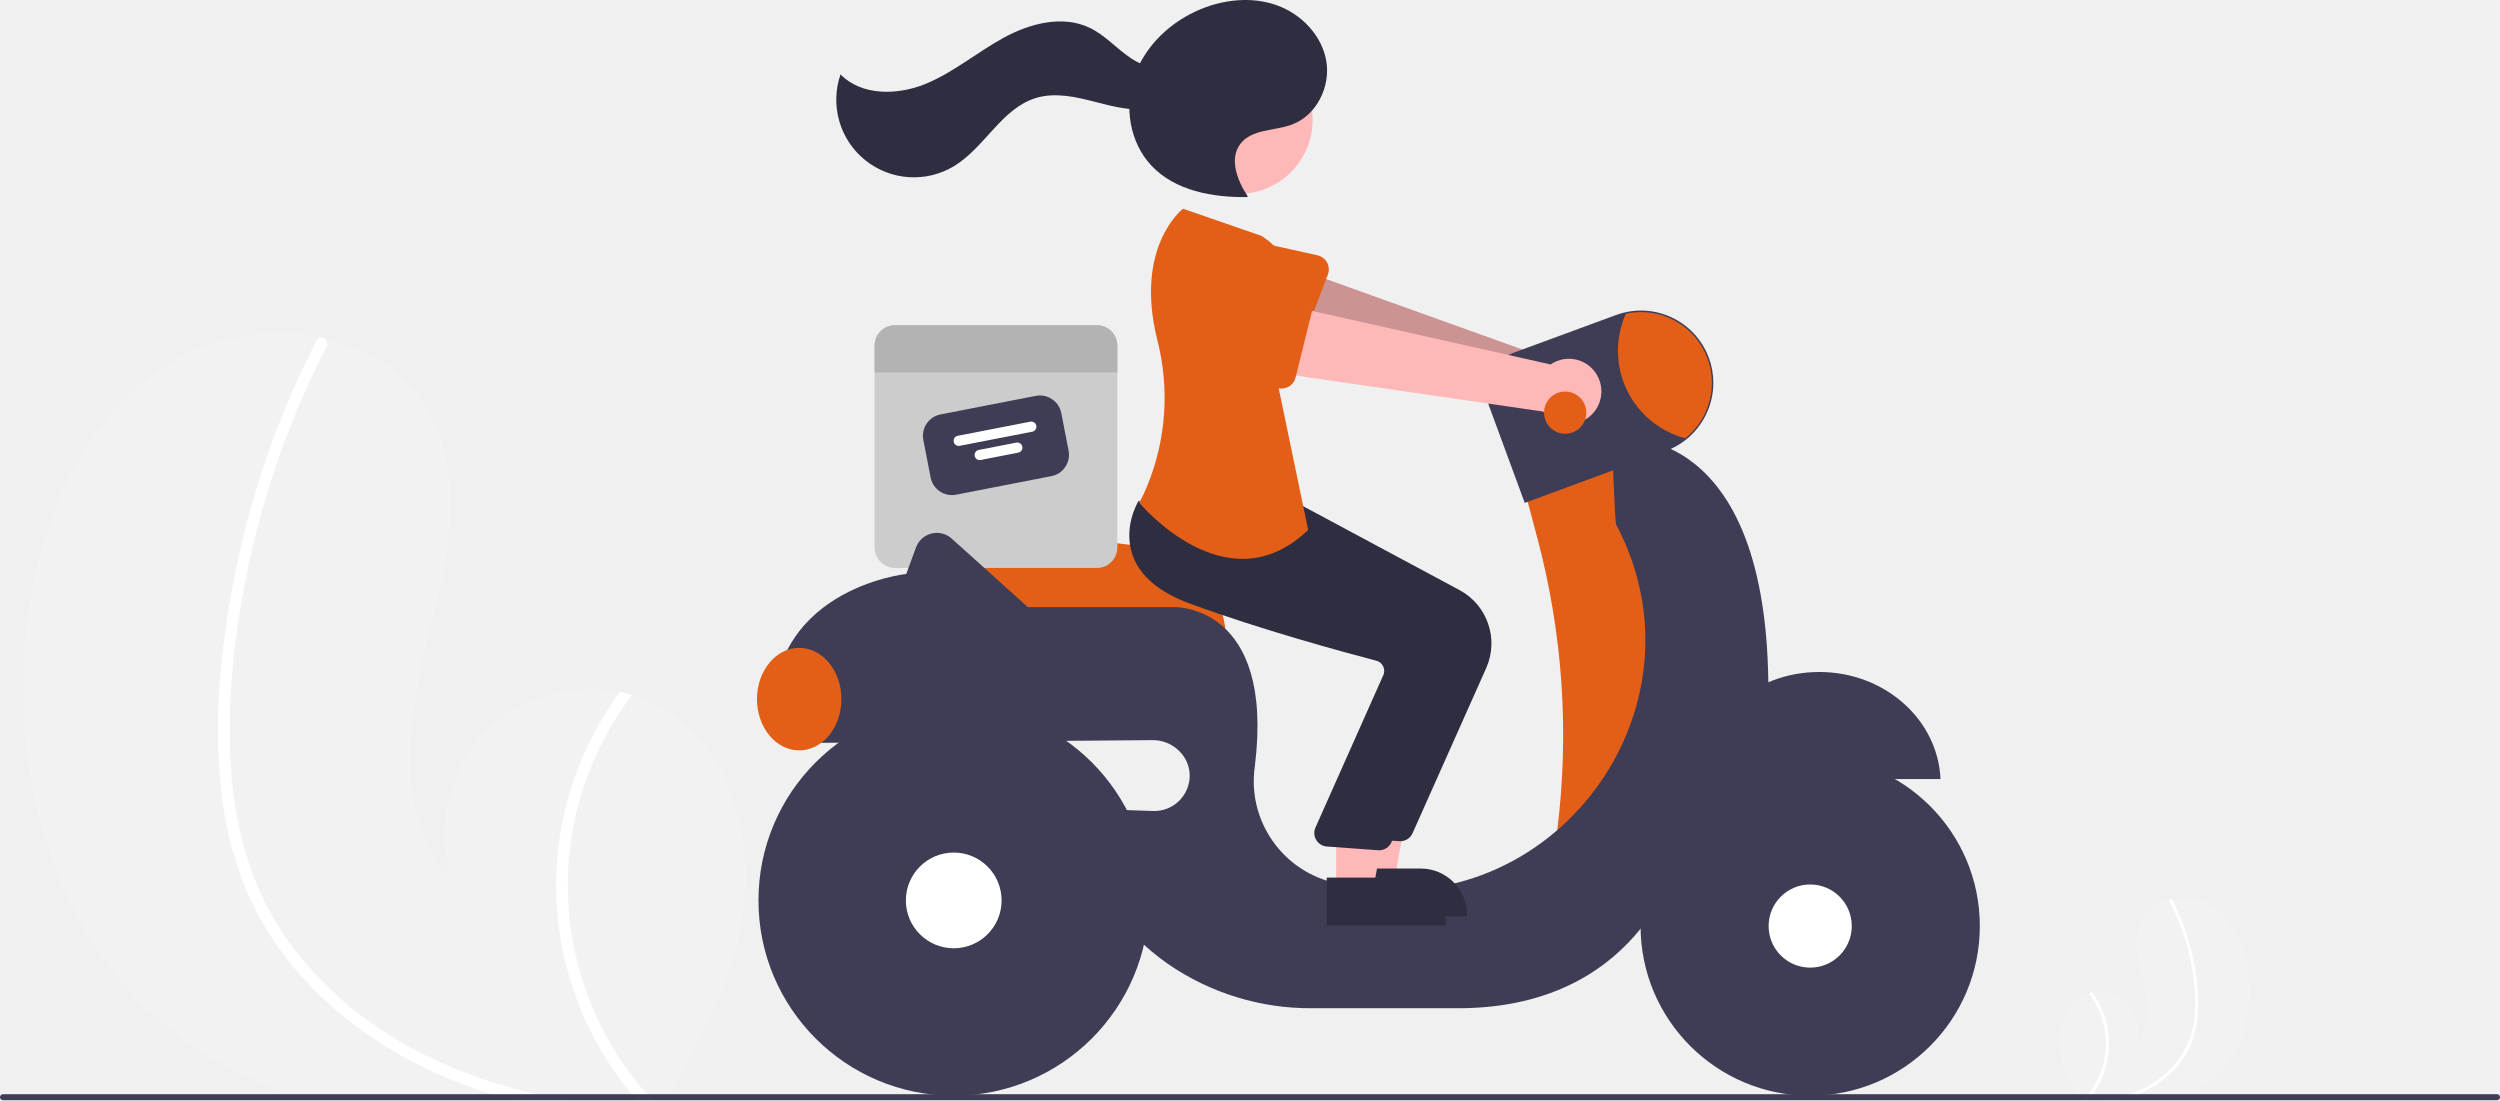
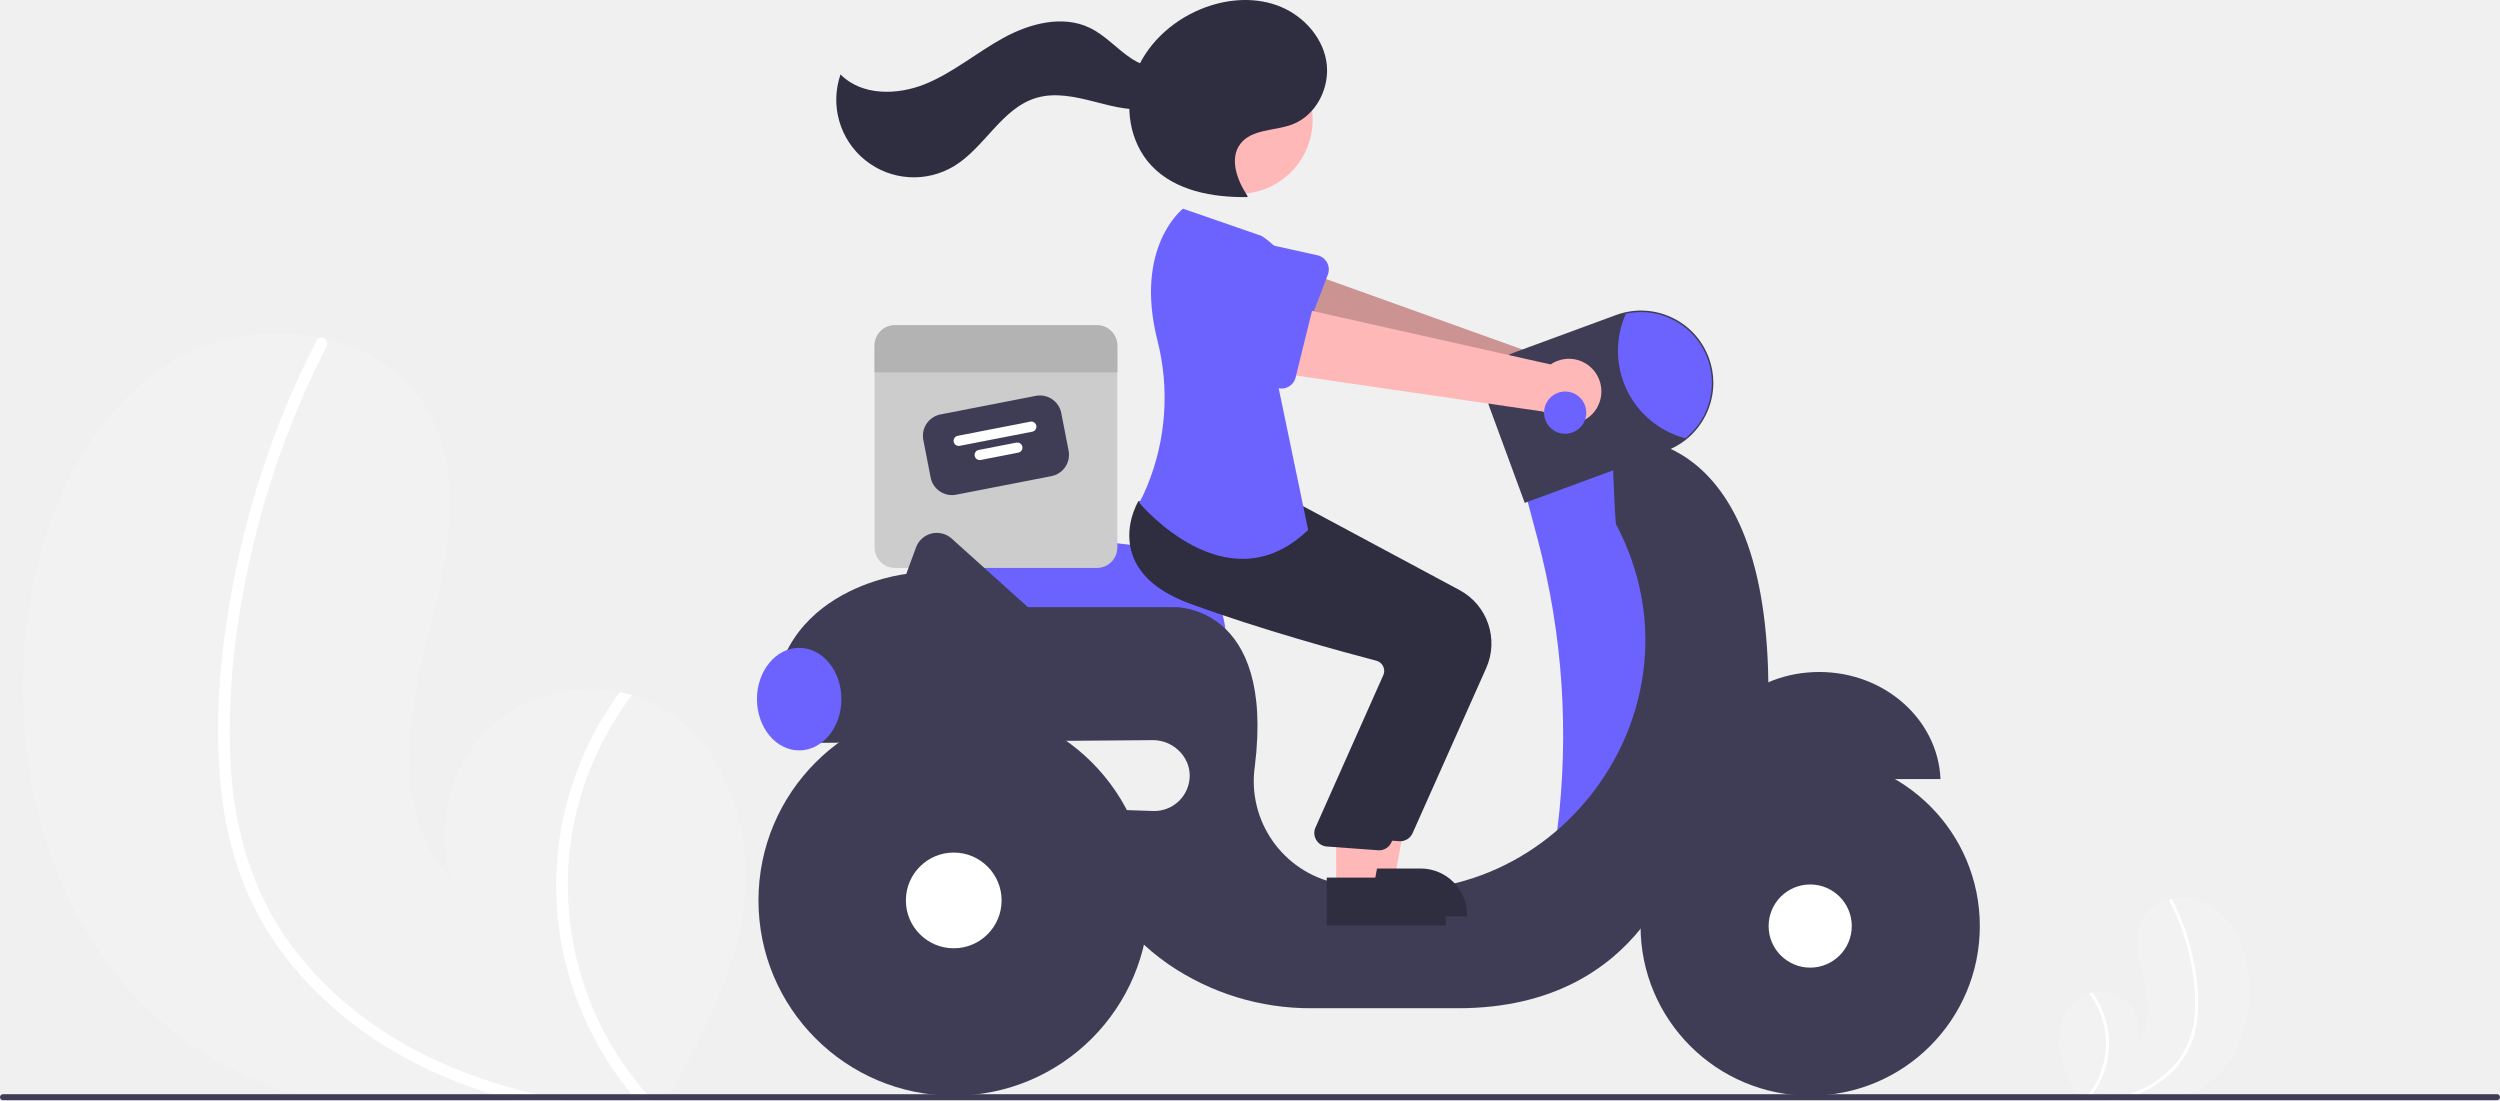
<svg xmlns="http://www.w3.org/2000/svg" id="b9b3c72a-3b99-4e28-aee4-7b73d40b397f" data-name="Layer 1" width="829" height="364.829" viewBox="0 0 829 364.829">
  <path d="M432.13,567.974c-2.85,22.33-13.33,42.76-24.51,62.44-.37.67-.75,1.33-1.14,2H290.28c-2.35-.61-4.67-1.28-6.98-2a127.027,127.027,0,0,1-36.69-18.05c-42.75-30.8-59.2-89-51.77-141.15,4.62-32.4,18.84-65.48,46.53-82.93,14.62-9.23,33.4-12.23,50.23-8.8.44.08.88.18,1.33.27,14.48,3.26,27.38,11.36,34.72,24.41,13.2,23.45,5.34,52.5-1.15,78.6-6.47,26.1-9.98,57.34,8.8,76.59-6.2-18.25-.08-40.02,14.73-52.36,11.19-9.31,26.77-12.8,40.98-9.91,1.36.29,2.7.62,4.02,1.02a44.598,44.598,0,0,1,9.17,3.84C426.35,514.315,435.32,542.805,432.13,567.974Z" transform="translate(-185.5 -267.5855)" fill="#f2f2f2" />
  <path d="M363.23,630.414c3.22.75,6.45,1.41,9.7,2H355.36c-2.3-.62-4.59-1.28-6.86-2q-7.485-2.34-14.74-5.37c-19.4-8.14-37.27-20.36-50.79-36.62a103.371,103.371,0,0,1-16.02-26.17,118.856,118.856,0,0,1-8.2-33.49c-2.45-23.6.05-47.85,4.72-71.03a296.451,296.451,0,0,1,23.16-69.47q1.905-3.975,3.94-7.9a1.542,1.542,0,0,1,1.03-.88,1.777,1.777,0,0,1,1.33.27,2.106,2.106,0,0,1,.83,2.78,293.039,293.039,0,0,0-24.58,66.96c-5.32,22.67-8.34,46.39-7.31,69.7.98,21.78,6.67,43.2,19.58,61.01,11.79,16.26,28.07,29.08,46.08,37.81A169.131,169.131,0,0,0,363.23,630.414Z" transform="translate(-185.5 -267.5855)" fill="#fff" />
  <path d="M401.79,632.414h-5.18c-.58-.66-1.14-1.33-1.69-2a110.411,110.411,0,0,1-23.24-49.66,107.734,107.734,0,0,1,9.29-67.05,110.241,110.241,0,0,1,10.04-16.62c1.36.29,2.7.62,4.02,1.02a106.056,106.056,0,0,0-19.77,45.34A105.095,105.095,0,0,0,400,630.414C400.58,631.084,401.18,631.755,401.79,632.414Z" transform="translate(-185.5 -267.5855)" fill="#fff" />
  <path d="M868.429,615.408c.752,5.893,3.518,11.285,6.469,16.479.098.177.198.351.301.528h30.667c.62-.161,1.232-.338,1.842-.528a33.525,33.525,0,0,0,9.683-4.764c11.283-8.129,15.624-23.489,13.663-37.252-1.219-8.551-4.972-17.281-12.28-21.887a18.437,18.437,0,0,0-13.257-2.322c-.116.021-.232.048-.351.071a13.68,13.68,0,0,0-9.163,6.442c-3.484,6.189-1.409,13.856.303,20.744,1.708,6.888,2.634,15.133-2.322,20.214a12.644,12.644,0,0,0-14.703-16.434c-.359.077-.713.164-1.061.269a11.771,11.771,0,0,0-2.42,1.013C869.955,601.246,867.587,608.765,868.429,615.408Z" transform="translate(-185.5 -267.5855)" fill="#f2f2f2" />
  <path d="M886.613,631.887c-.85.198-1.702.372-2.56.528h4.637c.607-.164,1.211-.338,1.81-.528q1.976-.618,3.89-1.417a34.9,34.9,0,0,0,13.404-9.665,27.282,27.282,0,0,0,4.228-6.907,31.368,31.368,0,0,0,2.164-8.839,62.858,62.858,0,0,0-1.246-18.746,78.238,78.238,0,0,0-6.112-18.334q-.503-1.049-1.04-2.085a.407.407,0,0,0-.272-.232.469.469,0,0,0-.351.071.556.556,0,0,0-.219.734,77.338,77.338,0,0,1,6.487,17.672,68.022,68.022,0,0,1,1.929,18.395,29.351,29.351,0,0,1-5.168,16.102,32.486,32.486,0,0,1-12.161,9.979A44.637,44.637,0,0,1,886.613,631.887Z" transform="translate(-185.5 -267.5855)" fill="#fff" />
  <path d="M876.437,632.415h1.367c.153-.174.301-.351.446-.528a29.14,29.14,0,0,0,6.134-13.106,28.433,28.433,0,0,0-2.452-17.696,29.095,29.095,0,0,0-2.65-4.386c-.359.077-.713.164-1.061.269a27.99,27.99,0,0,1,5.218,11.966,27.737,27.737,0,0,1-6.529,22.953C876.756,632.064,876.598,632.24,876.437,632.415Z" transform="translate(-185.5 -267.5855)" fill="#fff" />
-   <path d="M592.01,480.094h-95.981L495.011,450.583a8.86,8.86,0,0,1,9.931-9.099l55.854,6.839h.007a31.291,31.291,0,0,1,31.206,31.27Z" transform="translate(-185.5 -267.5855)" fill="#e35f17" />
+   <path d="M592.01,480.094h-95.981L495.011,450.583a8.86,8.86,0,0,1,9.931-9.099l55.854,6.839h.007a31.291,31.291,0,0,1,31.206,31.27Z" transform="translate(-185.5 -267.5855)" fill="#6c63ff" />
  <path d="M549.231,375.414H482.289a6.777,6.777,0,0,0-6.779,6.779v66.942a6.777,6.777,0,0,0,6.779,6.779h66.942a6.777,6.777,0,0,0,6.779-6.779V382.193A6.777,6.777,0,0,0,549.231,375.414Z" transform="translate(-185.5 -267.5855)" fill="#ccc" />
  <path d="M534.154,425.471l-31.606,6.155a7.211,7.211,0,0,1-8.447-5.693L491.672,413.457a7.211,7.211,0,0,1,5.693-8.447l31.606-6.155a7.211,7.211,0,0,1,8.447,5.693l2.43,12.476A7.211,7.211,0,0,1,534.154,425.471Z" transform="translate(-185.5 -267.5855)" fill="#3f3d56" />
  <path d="M527.831,410.732l-24.121,4.697a1.695,1.695,0,0,1-.648-3.327l24.121-4.697a1.695,1.695,0,0,1,.648,3.327Z" transform="translate(-185.5 -267.5855)" fill="#fff" />
  <path d="M523.143,417.688l-12.476,2.43a1.695,1.695,0,0,1-.648-3.327l12.476-2.43a1.695,1.695,0,1,1,.648,3.327Z" transform="translate(-185.5 -267.5855)" fill="#fff" />
  <path d="M556.01,382.193v8.897h-80.5v-8.897a6.777,6.777,0,0,1,6.779-6.779h66.942A6.777,6.777,0,0,1,556.01,382.193Z" transform="translate(-185.5 -267.5855)" fill="#b3b3b3" />
  <path d="M716.761,393.877a10.743,10.743,0,0,0-15.193-6.365l-92.097-33.043-4.056,23.007,91.803,25.245a10.801,10.801,0,0,0,19.543-8.845Z" transform="translate(-185.5 -267.5855)" fill="#ffb8b8" />
  <path d="M716.761,393.877a10.743,10.743,0,0,0-15.193-6.365l-92.097-33.043-4.056,23.007,91.803,25.245a10.801,10.801,0,0,0,19.543-8.845Z" transform="translate(-185.5 -267.5855)" opacity="0.2" />
-   <path d="M625.817,358.662l-8.697,22.72a4.817,4.817,0,0,1-6.861,2.476l-21.136-11.896a13.377,13.377,0,0,1,9.637-24.959l23.602,5.235a4.817,4.817,0,0,1,3.454,6.424Z" transform="translate(-185.5 -267.5855)" fill="#e35f17" />
-   <path d="M724.01,414.914l-33,15,4.333,16.311a253.735,253.735,0,0,1,6.54,96.65v0l24.128,5.039,20-51-7-58Z" transform="translate(-185.5 -267.5855)" fill="#e35f17" />
+   <path d="M625.817,358.662l-8.697,22.72a4.817,4.817,0,0,1-6.861,2.476l-21.136-11.896a13.377,13.377,0,0,1,9.637-24.959l23.602,5.235a4.817,4.817,0,0,1,3.454,6.424Z" transform="translate(-185.5 -267.5855)" fill="#6c63ff" />
+   <path d="M724.01,414.914l-33,15,4.333,16.311a253.735,253.735,0,0,1,6.54,96.65v0l24.128,5.039,20-51-7-58Z" transform="translate(-185.5 -267.5855)" fill="#6c63ff" />
  <path d="M788.76,490.414c-21.682,0-39.352,15.762-40.209,35.5h80.418C828.111,506.176,810.442,490.414,788.76,490.414Z" transform="translate(-185.5 -267.5855)" fill="#3f3d56" />
  <path d="M771.881,493.816c-1.128-89.098-51.872-80.902-51.872-80.902s.949,27.733,1.405,28.596c32.335,61.18-21.03,132.904-88.96,119.709q-1.921-.373-3.691-.757a34.581,34.581,0,0,1-27.163-38.763c6.692-53.736-26.591-52.785-26.591-52.785H526.343l-25.273-22.746a7.347,7.347,0,0,0-11.809,2.921l-3.251,8.825s-48,5-44,52h14.84a29.967,29.967,0,0,0,.16,4l110.751-.9c6.492-.053,12.222,5.208,12.249,11.7a11.753,11.753,0,0,1-12.144,11.796l-17.855-.595c-5.5,24.5,8,41,22.875,51.375a83.148,83.148,0,0,0,47.618,14.625h48.507c63,0,74-53,74-53C776.01,534.914,771.881,493.816,771.881,493.816Z" transform="translate(-185.5 -267.5855)" fill="#3f3d56" />
  <circle cx="600.26" cy="307.079" r="56.25" fill="#3f3d56" />
  <circle cx="600.26" cy="307.079" r="13.787" fill="#fff" />
  <circle cx="316.26" cy="298.579" r="64.75" fill="#3f3d56" />
  <circle cx="316.26" cy="298.579" r="15.87" fill="#fff" />
  <path d="M691.104,434.347,679.23,402.097a13.638,13.638,0,0,1,8.087-17.511l34.04-12.531a23.998,23.998,0,0,1,30.812,14.227,23.845,23.845,0,0,1,1.481,8.292,24.189,24.189,0,0,1-8.988,18.73,23.813,23.813,0,0,1-6.72,3.789Z" transform="translate(-185.5 -267.5855)" fill="#3f3d56" />
-   <path d="M753.15,394.574a23.549,23.549,0,0,1-8.8,18.34,29.988,29.988,0,0,1-19.7-41.3,23.505,23.505,0,0,1,28.5,22.96Z" transform="translate(-185.5 -267.5855)" fill="#e35f17" />
-   <ellipse cx="265.01" cy="231.829" rx="14" ry="17" fill="#e35f17" />
+   <path d="M753.15,394.574a23.549,23.549,0,0,1-8.8,18.34,29.988,29.988,0,0,1-19.7-41.3,23.505,23.505,0,0,1,28.5,22.96Z" transform="translate(-185.5 -267.5855)" fill="#6c63ff" />
+   <ellipse cx="265.01" cy="231.829" rx="14" ry="17" fill="#6c63ff" />
  <polygon points="450.071 292.005 462.331 292.005 468.164 260.208 450.069 260.209 450.071 292.005" fill="#ffb8b8" />
  <path d="M632.444,555.588l24.144-.001h.001a15.386,15.386,0,0,1,15.386,15.386v.5l-39.531.001Z" transform="translate(-185.5 -267.5855)" fill="#2f2e41" />
  <path d="M649.801,546.54q-.214,0-.43-.021l-16.967-1.235a4.5,4.5,0,0,1-3.809-6.029l22.707-51.015a3.498,3.498,0,0,0-.196-2.799,3.451,3.451,0,0,0-2.211-1.76c-10.677-2.791-38.072-10.223-61.786-18.918-10.16-3.726-16.559-9.109-19.019-16.002-3.243-9.087,1.555-17.374,1.76-17.722l.161-.272,22.315,2.028,24.191,2.058,53.013,28.428a20.086,20.086,0,0,1,8.819,25.784L653.908,543.873A4.497,4.497,0,0,1,649.801,546.54Z" transform="translate(-185.5 -267.5855)" fill="#2f2e41" />
  <circle cx="410.705" cy="39.72" r="24.561" fill="#ffb8b8" />
  <polygon points="443.071 295.005 455.331 295.005 461.164 263.208 443.069 263.209 443.071 295.005" fill="#ffb8b8" />
  <path d="M625.444,558.588l24.144-.001h.001a15.386,15.386,0,0,1,15.386,15.386v.5l-39.531.001Z" transform="translate(-185.5 -267.5855)" fill="#2f2e41" />
  <path d="M642.801,549.54q-.214,0-.43-.021l-16.967-1.235a4.5,4.5,0,0,1-3.809-6.029l22.707-51.015a3.498,3.498,0,0,0-.196-2.799,3.451,3.451,0,0,0-2.211-1.76c-10.677-2.791-38.072-10.223-61.786-18.918-10.16-3.726-16.559-9.109-19.019-16.002-3.243-9.087,1.555-17.374,1.76-17.722l.161-.272,22.315,2.028,24.191,2.058,53.013,28.428a20.086,20.086,0,0,1,8.819,25.784L646.908,546.873A4.497,4.497,0,0,1,642.801,549.54Z" transform="translate(-185.5 -267.5855)" fill="#2f2e41" />
-   <path d="M603.78,345.794l-26-9s-16.322,12.54-8.481,43.649a77.012,77.012,0,0,1-3.4,48.32,49.779,49.779,0,0,1-2.619,5.531s29,35,56,9l-10.5-50.5S625.28,359.294,603.78,345.794Z" transform="translate(-185.5 -267.5855)" fill="#e35f17" />
+   <path d="M603.78,345.794l-26-9s-16.322,12.54-8.481,43.649a77.012,77.012,0,0,1-3.4,48.32,49.779,49.779,0,0,1-2.619,5.531s29,35,56,9l-10.5-50.5S625.28,359.294,603.78,345.794Z" transform="translate(-185.5 -267.5855)" fill="#6c63ff" />
  <path d="M599.255,332.702c-3.496-5.232-6.254-12.488-2.406-17.466,3.799-4.914,11.292-4.19,17.111-6.365,8.104-3.029,12.804-12.549,11.338-21.076s-8.31-15.594-16.464-18.486-17.348-1.951-25.333,1.379c-9.829,4.1-18.261,12.03-21.797,22.076s-1.646,22.108,5.689,29.83c7.864,8.278,20.206,10.485,31.623,10.351" transform="translate(-185.5 -267.5855)" fill="#2f2e41" />
  <path d="M576.408,288.069c-4.405,3.586-11.125,1.993-15.854-1.154s-8.565-7.628-13.681-10.096c-9.019-4.35-19.924-1.458-28.702,3.36s-16.559,11.475-25.831,15.256-21.104,3.968-28.125-3.172a25.732,25.732,0,0,0,37.71,30.371c10.159-6.188,15.771-19.164,27.166-22.579,6.306-1.89,13.076-.368,19.449,1.281s13.018,3.43,19.449,2.027,12.447-7.183,11.629-13.715Z" transform="translate(-185.5 -267.5855)" fill="#2f2e41" />
  <path d="M715.538,392.877a10.743,10.743,0,0,0-15.863-4.442L604.206,367.008l-1.187,23.332,94.217,13.726a10.801,10.801,0,0,0,18.302-11.189Z" transform="translate(-185.5 -267.5855)" fill="#ffb8b8" />
-   <path d="M620.945,369.151l-5.827,23.62a4.817,4.817,0,0,1-6.503,3.303l-22.443-9.198a13.377,13.377,0,0,1,6.484-25.957l24.068,2.283a4.817,4.817,0,0,1,4.22,5.949Z" transform="translate(-185.5 -267.5855)" fill="#e35f17" />
-   <circle cx="519.01" cy="136.829" r="7" fill="#e35f17" />
+   <path d="M620.945,369.151l-5.827,23.62a4.817,4.817,0,0,1-6.503,3.303l-22.443-9.198a13.377,13.377,0,0,1,6.484-25.957l24.068,2.283a4.817,4.817,0,0,1,4.22,5.949Z" transform="translate(-185.5 -267.5855)" fill="#6c63ff" />
+   <circle cx="519.01" cy="136.829" r="7" fill="#6c63ff" />
  <path d="M1014.5,631.414a1.003,1.003,0,0,1-1,1h-827a1,1,0,0,1,0-2h827A1.003,1.003,0,0,1,1014.5,631.414Z" transform="translate(-185.5 -267.5855)" fill="#3f3d56" />
</svg>
